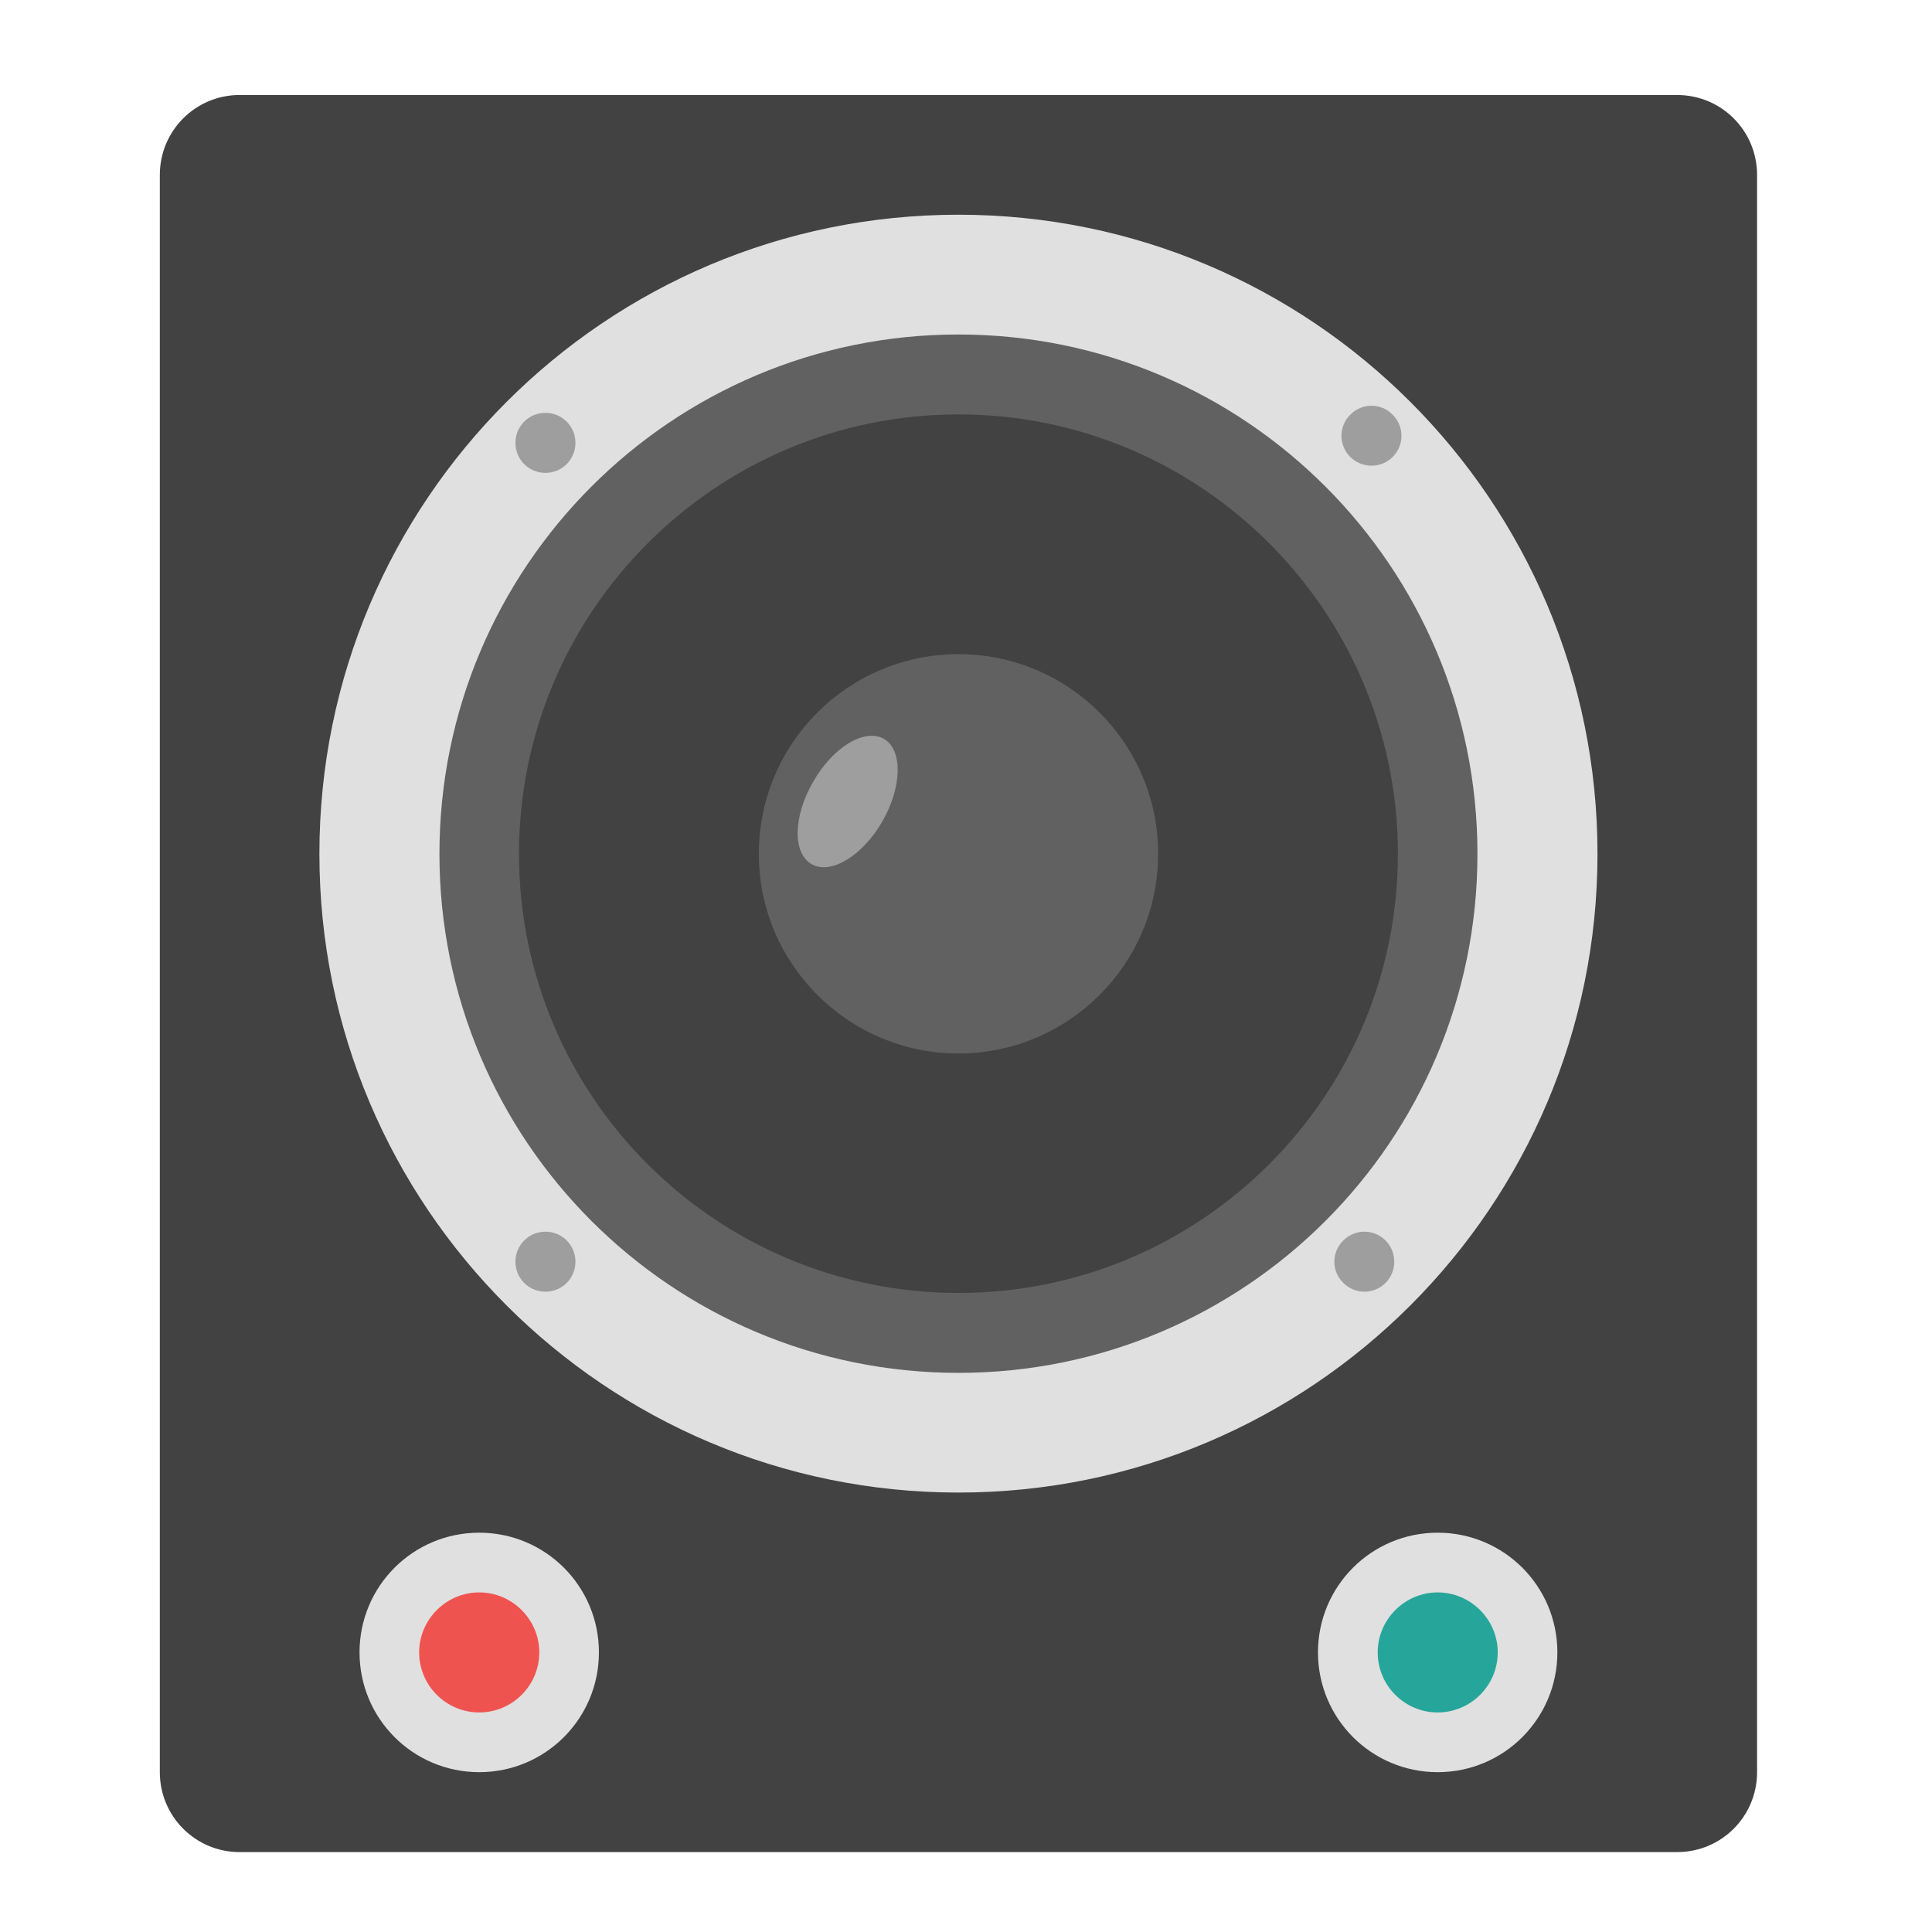
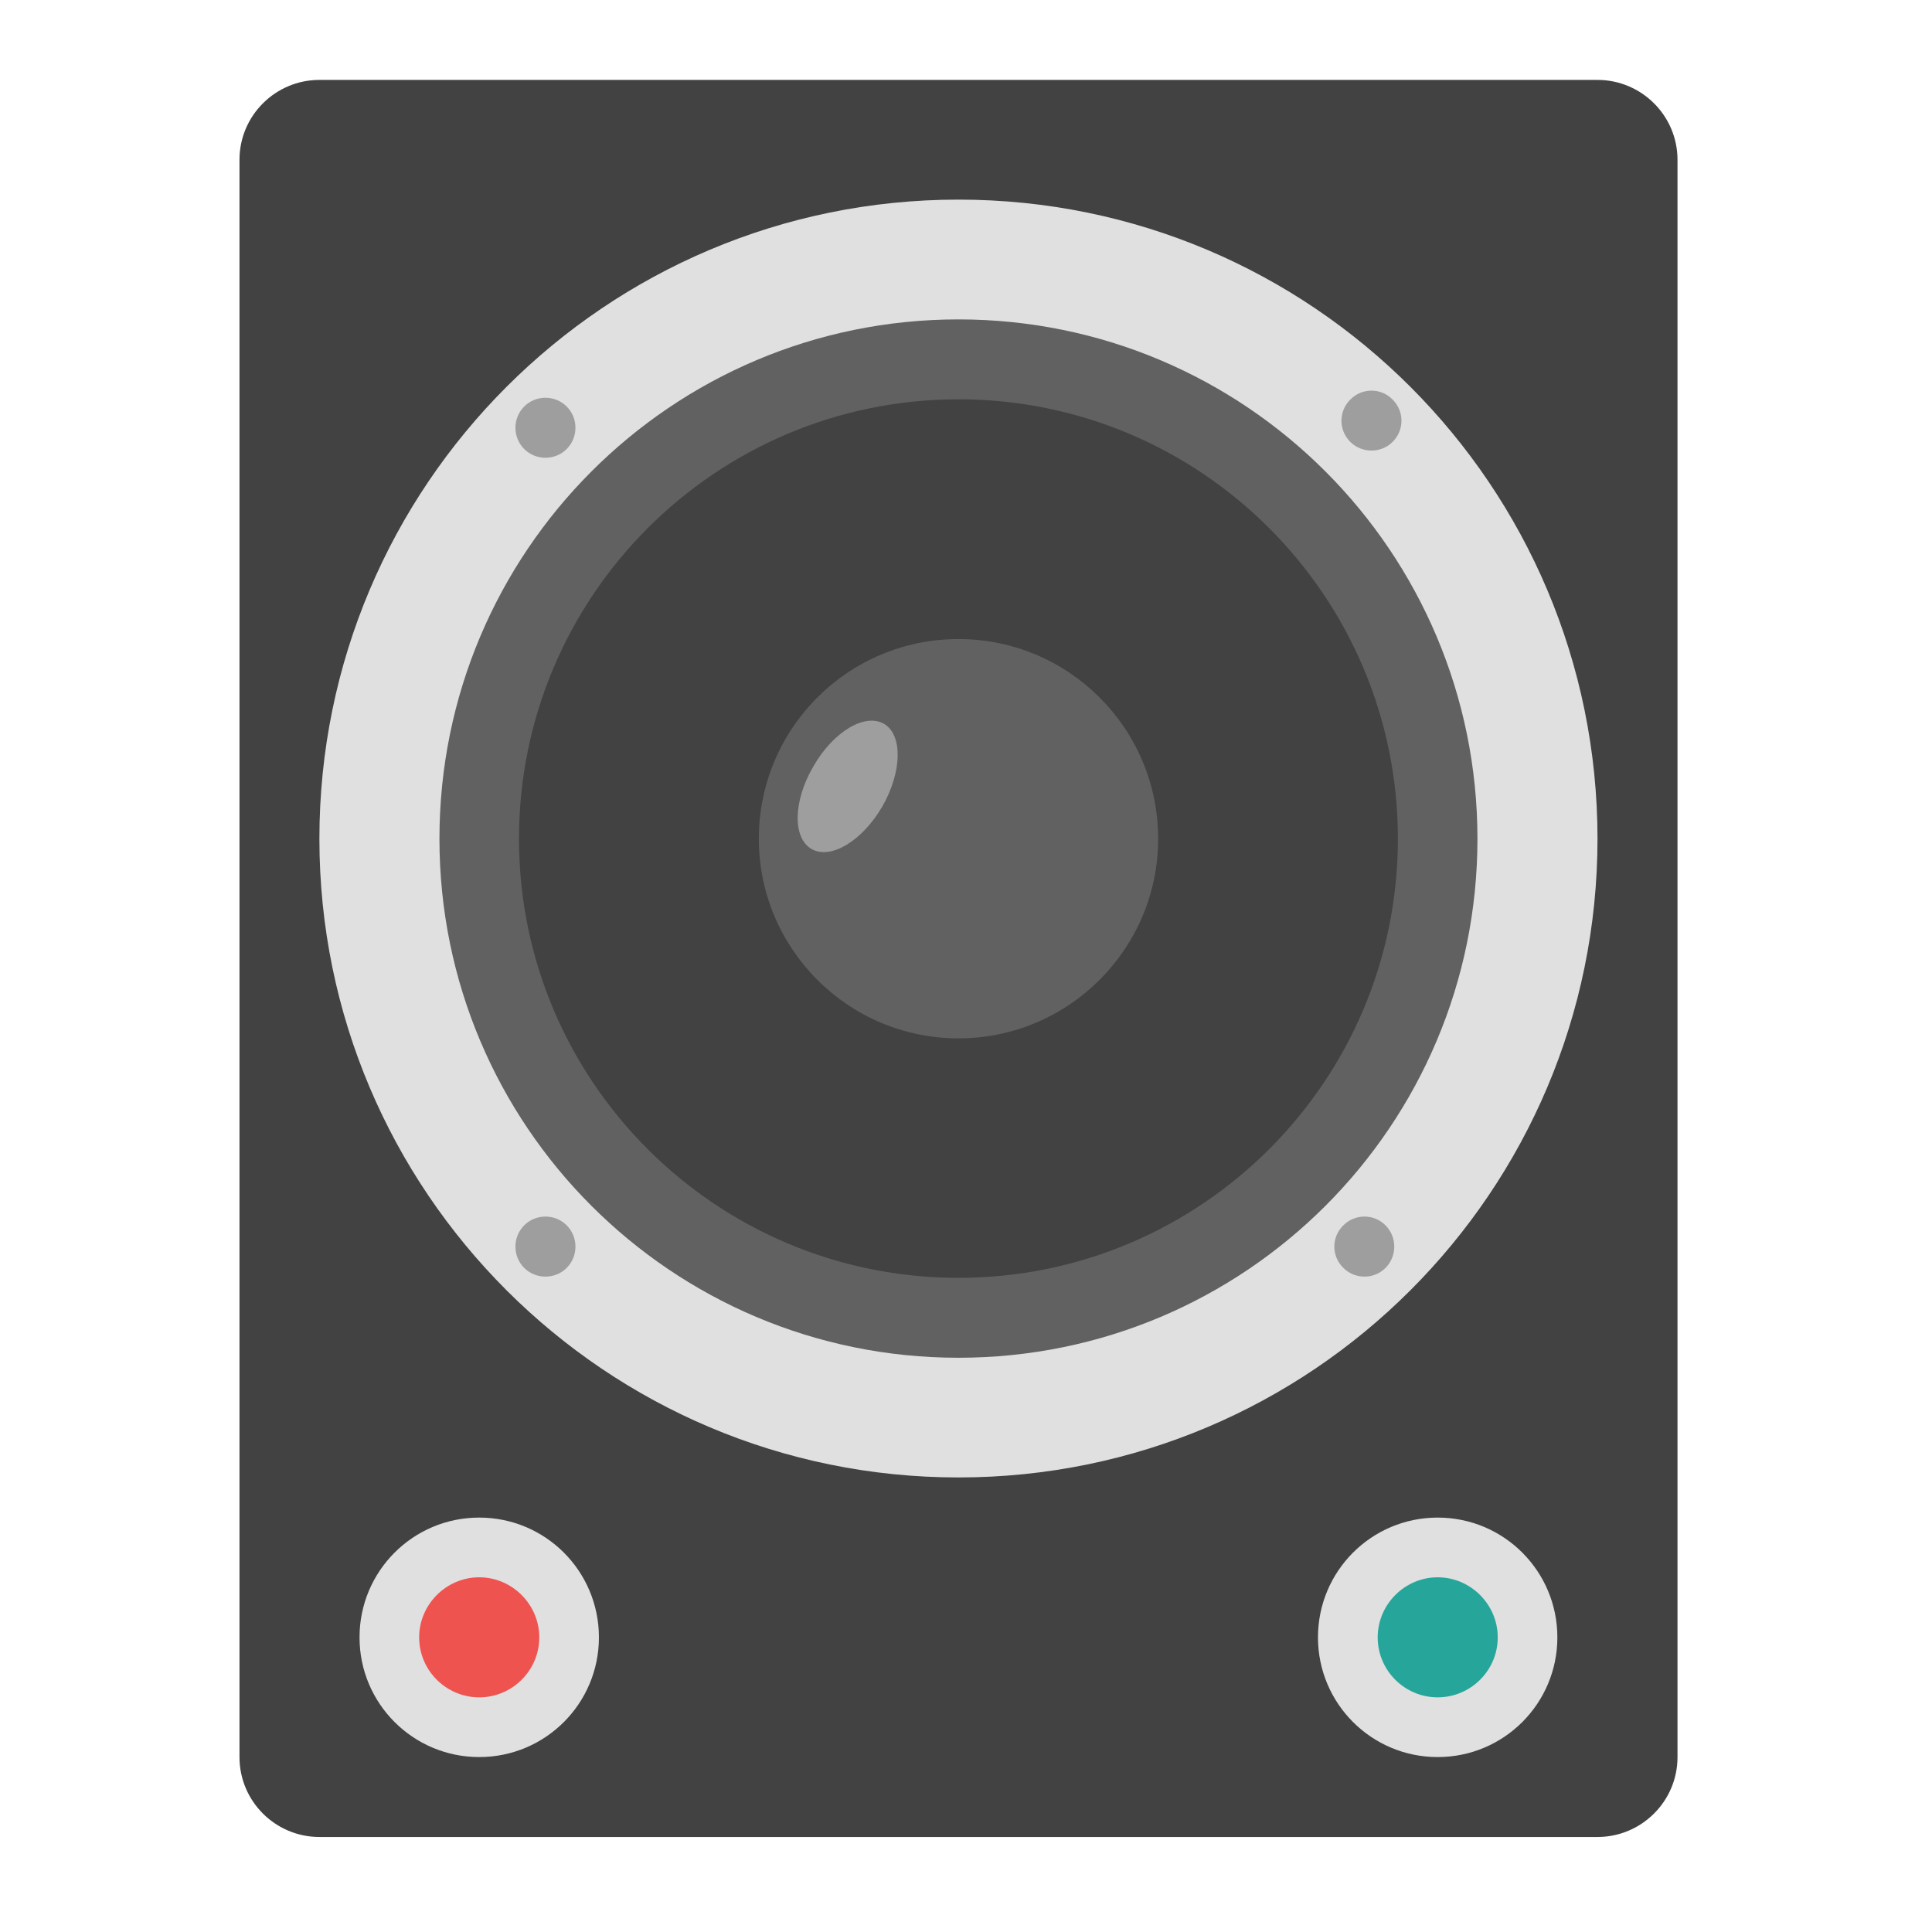
<svg xmlns="http://www.w3.org/2000/svg" width="22px" height="22px" viewBox="0 0 22 22" version="1.1">
  <g id="surface1">
-     <path style=" stroke:none;fill-rule:nonzero;fill:rgb(25.882%,25.882%,25.882%);fill-opacity:1;" d="M 2.727 1.082 L 19.098 1.082 C 19.602 1.082 20.008 1.488 20.008 1.992 L 20.008 20.18 C 20.008 20.684 19.602 21.09 19.098 21.09 L 2.727 21.09 C 2.227 21.09 1.82 20.684 1.82 20.18 L 1.82 1.992 C 1.82 1.488 2.227 1.082 2.727 1.082 Z M 2.727 1.082 " />
-     <path style=" stroke:none;fill-rule:nonzero;fill:rgb(87.843%,87.843%,87.843%);fill-opacity:1;" d="M 10.914 2.445 C 14.934 2.445 18.191 5.703 18.191 9.723 C 18.191 13.738 14.934 16.996 10.914 16.996 C 6.895 16.996 3.637 13.738 3.637 9.723 C 3.637 5.703 6.895 2.445 10.914 2.445 Z M 10.914 2.445 " />
-     <path style=" stroke:none;fill-rule:nonzero;fill:rgb(38.039%,38.039%,38.039%);fill-opacity:1;" d="M 10.914 3.809 C 14.18 3.809 16.824 6.457 16.824 9.723 C 16.824 12.988 14.18 15.633 10.914 15.633 C 7.648 15.633 5.004 12.988 5.004 9.723 C 5.004 6.457 7.648 3.809 10.914 3.809 Z M 10.914 3.809 " />
-     <path style=" stroke:none;fill-rule:nonzero;fill:rgb(25.882%,25.882%,25.882%);fill-opacity:1;" d="M 10.914 4.719 C 13.676 4.719 15.918 6.961 15.918 9.723 C 15.918 12.484 13.676 14.723 10.914 14.723 C 8.152 14.723 5.91 12.484 5.91 9.723 C 5.91 6.961 8.152 4.719 10.914 4.719 Z M 10.914 4.719 " />
-     <path style=" stroke:none;fill-rule:nonzero;fill:rgb(38.039%,38.039%,38.039%);fill-opacity:1;" d="M 10.914 7.449 C 12.168 7.449 13.188 8.465 13.188 9.723 C 13.188 10.977 12.168 11.996 10.914 11.996 C 9.66 11.996 8.641 10.977 8.641 9.723 C 8.641 8.465 9.66 7.449 10.914 7.449 Z M 10.914 7.449 " />
-     <path style=" stroke:none;fill-rule:nonzero;fill:rgb(61.961%,61.961%,61.961%);fill-opacity:1;" d="M 15.859 4.723 C 15.992 4.855 15.992 5.07 15.859 5.203 C 15.727 5.336 15.508 5.336 15.375 5.203 C 15.242 5.07 15.242 4.855 15.375 4.723 C 15.508 4.586 15.727 4.586 15.859 4.723 Z M 15.859 4.723 " />
-     <path style=" stroke:none;fill-rule:nonzero;fill:rgb(61.961%,61.961%,61.961%);fill-opacity:1;" d="M 15.777 14.125 C 15.91 14.258 15.91 14.477 15.777 14.609 C 15.645 14.742 15.43 14.742 15.297 14.609 C 15.16 14.477 15.16 14.258 15.297 14.125 C 15.43 13.992 15.645 13.992 15.777 14.125 Z M 15.777 14.125 " />
-     <path style=" stroke:none;fill-rule:nonzero;fill:rgb(61.961%,61.961%,61.961%);fill-opacity:1;" d="M 6.453 4.801 C 6.586 4.934 6.586 5.152 6.453 5.285 C 6.32 5.418 6.102 5.418 5.969 5.285 C 5.836 5.152 5.836 4.934 5.969 4.801 C 6.102 4.668 6.32 4.668 6.453 4.801 Z M 6.453 4.801 " />
-     <path style=" stroke:none;fill-rule:nonzero;fill:rgb(61.961%,61.961%,61.961%);fill-opacity:1;" d="M 6.453 14.125 C 6.586 14.258 6.586 14.477 6.453 14.609 C 6.32 14.742 6.102 14.742 5.969 14.609 C 5.836 14.477 5.836 14.258 5.969 14.125 C 6.102 13.992 6.32 13.992 6.453 14.125 Z M 6.453 14.125 " />
-     <path style=" stroke:none;fill-rule:nonzero;fill:rgb(87.843%,87.843%,87.843%);fill-opacity:1;" d="M 5.457 17.453 C 6.211 17.453 6.82 18.062 6.82 18.816 C 6.82 19.57 6.211 20.18 5.457 20.18 C 4.703 20.18 4.094 19.57 4.094 18.816 C 4.094 18.062 4.703 17.453 5.457 17.453 Z M 5.457 17.453 " />
-     <path style=" stroke:none;fill-rule:nonzero;fill:rgb(87.843%,87.843%,87.843%);fill-opacity:1;" d="M 16.371 17.453 C 17.125 17.453 17.734 18.062 17.734 18.816 C 17.734 19.57 17.125 20.18 16.371 20.18 C 15.617 20.18 15.008 19.57 15.008 18.816 C 15.008 18.062 15.617 17.453 16.371 17.453 Z M 16.371 17.453 " />
-     <path style=" stroke:none;fill-rule:nonzero;fill:rgb(93.725%,32.549%,31.373%);fill-opacity:1;" d="M 5.457 18.133 C 5.832 18.133 6.141 18.441 6.141 18.816 C 6.141 19.195 5.832 19.5 5.457 19.5 C 5.082 19.5 4.773 19.195 4.773 18.816 C 4.773 18.441 5.082 18.133 5.457 18.133 Z M 5.457 18.133 " />
-     <path style=" stroke:none;fill-rule:nonzero;fill:rgb(14.902%,65.098%,60.392%);fill-opacity:1;" d="M 16.371 18.133 C 16.746 18.133 17.055 18.441 17.055 18.816 C 17.055 19.195 16.746 19.5 16.371 19.5 C 15.996 19.5 15.688 19.195 15.688 18.816 C 15.688 18.441 15.996 18.133 16.371 18.133 Z M 16.371 18.133 " />
-     <path style=" stroke:none;fill-rule:nonzero;fill:rgb(61.961%,61.961%,61.961%);fill-opacity:1;" d="M 10.066 8.414 C 10.281 8.539 10.273 8.961 10.047 9.355 C 9.82 9.746 9.461 9.965 9.242 9.84 C 9.023 9.715 9.031 9.293 9.262 8.898 C 9.488 8.504 9.848 8.289 10.066 8.414 Z M 10.066 8.414 " />
+     <path style=" stroke:none;fill-rule:nonzero;fill:rgb(25.882%,25.882%,25.882%);fill-opacity:1;" d="M 3.637 0.91 L 18.191 0.91 C 18.691 0.91 19.102 1.316 19.102 1.82 L 19.102 20.008 C 19.102 20.512 18.691 20.918 18.191 20.918 L 3.637 20.918 C 3.137 20.918 2.727 20.512 2.727 20.008 L 2.727 1.82 C 2.727 1.316 3.137 0.91 3.637 0.91 Z M 3.637 0.91 " />
+     <path style=" stroke:none;fill-rule:nonzero;fill:rgb(87.843%,87.843%,87.843%);fill-opacity:1;" d="M 10.914 2.273 C 14.934 2.273 18.191 5.531 18.191 9.551 C 18.191 13.566 14.934 16.824 10.914 16.824 C 6.895 16.824 3.637 13.566 3.637 9.551 C 3.637 5.531 6.895 2.273 10.914 2.273 Z M 10.914 2.273 " />
+     <path style=" stroke:none;fill-rule:nonzero;fill:rgb(38.039%,38.039%,38.039%);fill-opacity:1;" d="M 10.914 3.637 C 14.18 3.637 16.824 6.285 16.824 9.551 C 16.824 12.816 14.18 15.461 10.914 15.461 C 7.648 15.461 5.004 12.816 5.004 9.551 C 5.004 6.285 7.648 3.637 10.914 3.637 Z M 10.914 3.637 " />
+     <path style=" stroke:none;fill-rule:nonzero;fill:rgb(25.882%,25.882%,25.882%);fill-opacity:1;" d="M 10.914 4.547 C 13.676 4.547 15.918 6.789 15.918 9.551 C 15.918 12.312 13.676 14.551 10.914 14.551 C 8.152 14.551 5.91 12.312 5.91 9.551 C 5.91 6.789 8.152 4.547 10.914 4.547 Z M 10.914 4.547 " />
+     <path style=" stroke:none;fill-rule:nonzero;fill:rgb(38.039%,38.039%,38.039%);fill-opacity:1;" d="M 10.914 7.277 C 12.168 7.277 13.188 8.293 13.188 9.551 C 13.188 10.805 12.168 11.824 10.914 11.824 C 9.66 11.824 8.641 10.805 8.641 9.551 C 8.641 8.293 9.66 7.277 10.914 7.277 Z M 10.914 7.277 " />
+     <path style=" stroke:none;fill-rule:nonzero;fill:rgb(61.961%,61.961%,61.961%);fill-opacity:1;" d="M 15.859 4.551 C 15.992 4.684 15.992 4.898 15.859 5.031 C 15.727 5.164 15.508 5.164 15.375 5.031 C 15.242 4.898 15.242 4.684 15.375 4.551 C 15.508 4.414 15.727 4.414 15.859 4.551 Z M 15.859 4.551 " />
+     <path style=" stroke:none;fill-rule:nonzero;fill:rgb(61.961%,61.961%,61.961%);fill-opacity:1;" d="M 15.777 13.953 C 15.91 14.086 15.91 14.305 15.777 14.438 C 15.645 14.57 15.43 14.57 15.297 14.438 C 15.16 14.305 15.16 14.086 15.297 13.953 C 15.43 13.82 15.645 13.82 15.777 13.953 Z M 15.777 13.953 " />
+     <path style=" stroke:none;fill-rule:nonzero;fill:rgb(61.961%,61.961%,61.961%);fill-opacity:1;" d="M 6.453 4.629 C 6.586 4.762 6.586 4.98 6.453 5.113 C 6.32 5.246 6.102 5.246 5.969 5.113 C 5.836 4.98 5.836 4.762 5.969 4.629 C 6.102 4.496 6.32 4.496 6.453 4.629 Z M 6.453 4.629 " />
+     <path style=" stroke:none;fill-rule:nonzero;fill:rgb(61.961%,61.961%,61.961%);fill-opacity:1;" d="M 6.453 13.953 C 6.586 14.086 6.586 14.305 6.453 14.438 C 6.32 14.57 6.102 14.57 5.969 14.438 C 5.836 14.305 5.836 14.086 5.969 13.953 C 6.102 13.82 6.32 13.82 6.453 13.953 Z M 6.453 13.953 " />
+     <path style=" stroke:none;fill-rule:nonzero;fill:rgb(87.843%,87.843%,87.843%);fill-opacity:1;" d="M 5.457 17.281 C 6.211 17.281 6.82 17.891 6.82 18.645 C 6.82 19.398 6.211 20.008 5.457 20.008 C 4.703 20.008 4.094 19.398 4.094 18.645 C 4.094 17.891 4.703 17.281 5.457 17.281 Z M 5.457 17.281 " />
+     <path style=" stroke:none;fill-rule:nonzero;fill:rgb(87.843%,87.843%,87.843%);fill-opacity:1;" d="M 16.371 17.281 C 17.125 17.281 17.734 17.891 17.734 18.645 C 17.734 19.398 17.125 20.008 16.371 20.008 C 15.617 20.008 15.008 19.398 15.008 18.645 C 15.008 17.891 15.617 17.281 16.371 17.281 Z M 16.371 17.281 " />
+     <path style=" stroke:none;fill-rule:nonzero;fill:rgb(93.725%,32.549%,31.373%);fill-opacity:1;" d="M 5.457 17.961 C 5.832 17.961 6.141 18.27 6.141 18.645 C 6.141 19.023 5.832 19.328 5.457 19.328 C 5.082 19.328 4.773 19.023 4.773 18.645 C 4.773 18.27 5.082 17.961 5.457 17.961 Z M 5.457 17.961 " />
+     <path style=" stroke:none;fill-rule:nonzero;fill:rgb(14.902%,65.098%,60.392%);fill-opacity:1;" d="M 16.371 17.961 C 16.746 17.961 17.055 18.27 17.055 18.645 C 17.055 19.023 16.746 19.328 16.371 19.328 C 15.996 19.328 15.688 19.023 15.688 18.645 C 15.688 18.27 15.996 17.961 16.371 17.961 Z M 16.371 17.961 " />
+     <path style=" stroke:none;fill-rule:nonzero;fill:rgb(61.961%,61.961%,61.961%);fill-opacity:1;" d="M 10.066 8.242 C 10.281 8.367 10.273 8.789 10.047 9.184 C 9.82 9.574 9.461 9.793 9.242 9.668 C 9.023 9.543 9.031 9.121 9.262 8.727 C 9.488 8.332 9.848 8.117 10.066 8.242 Z M 10.066 8.242 " />
  </g>
</svg>
